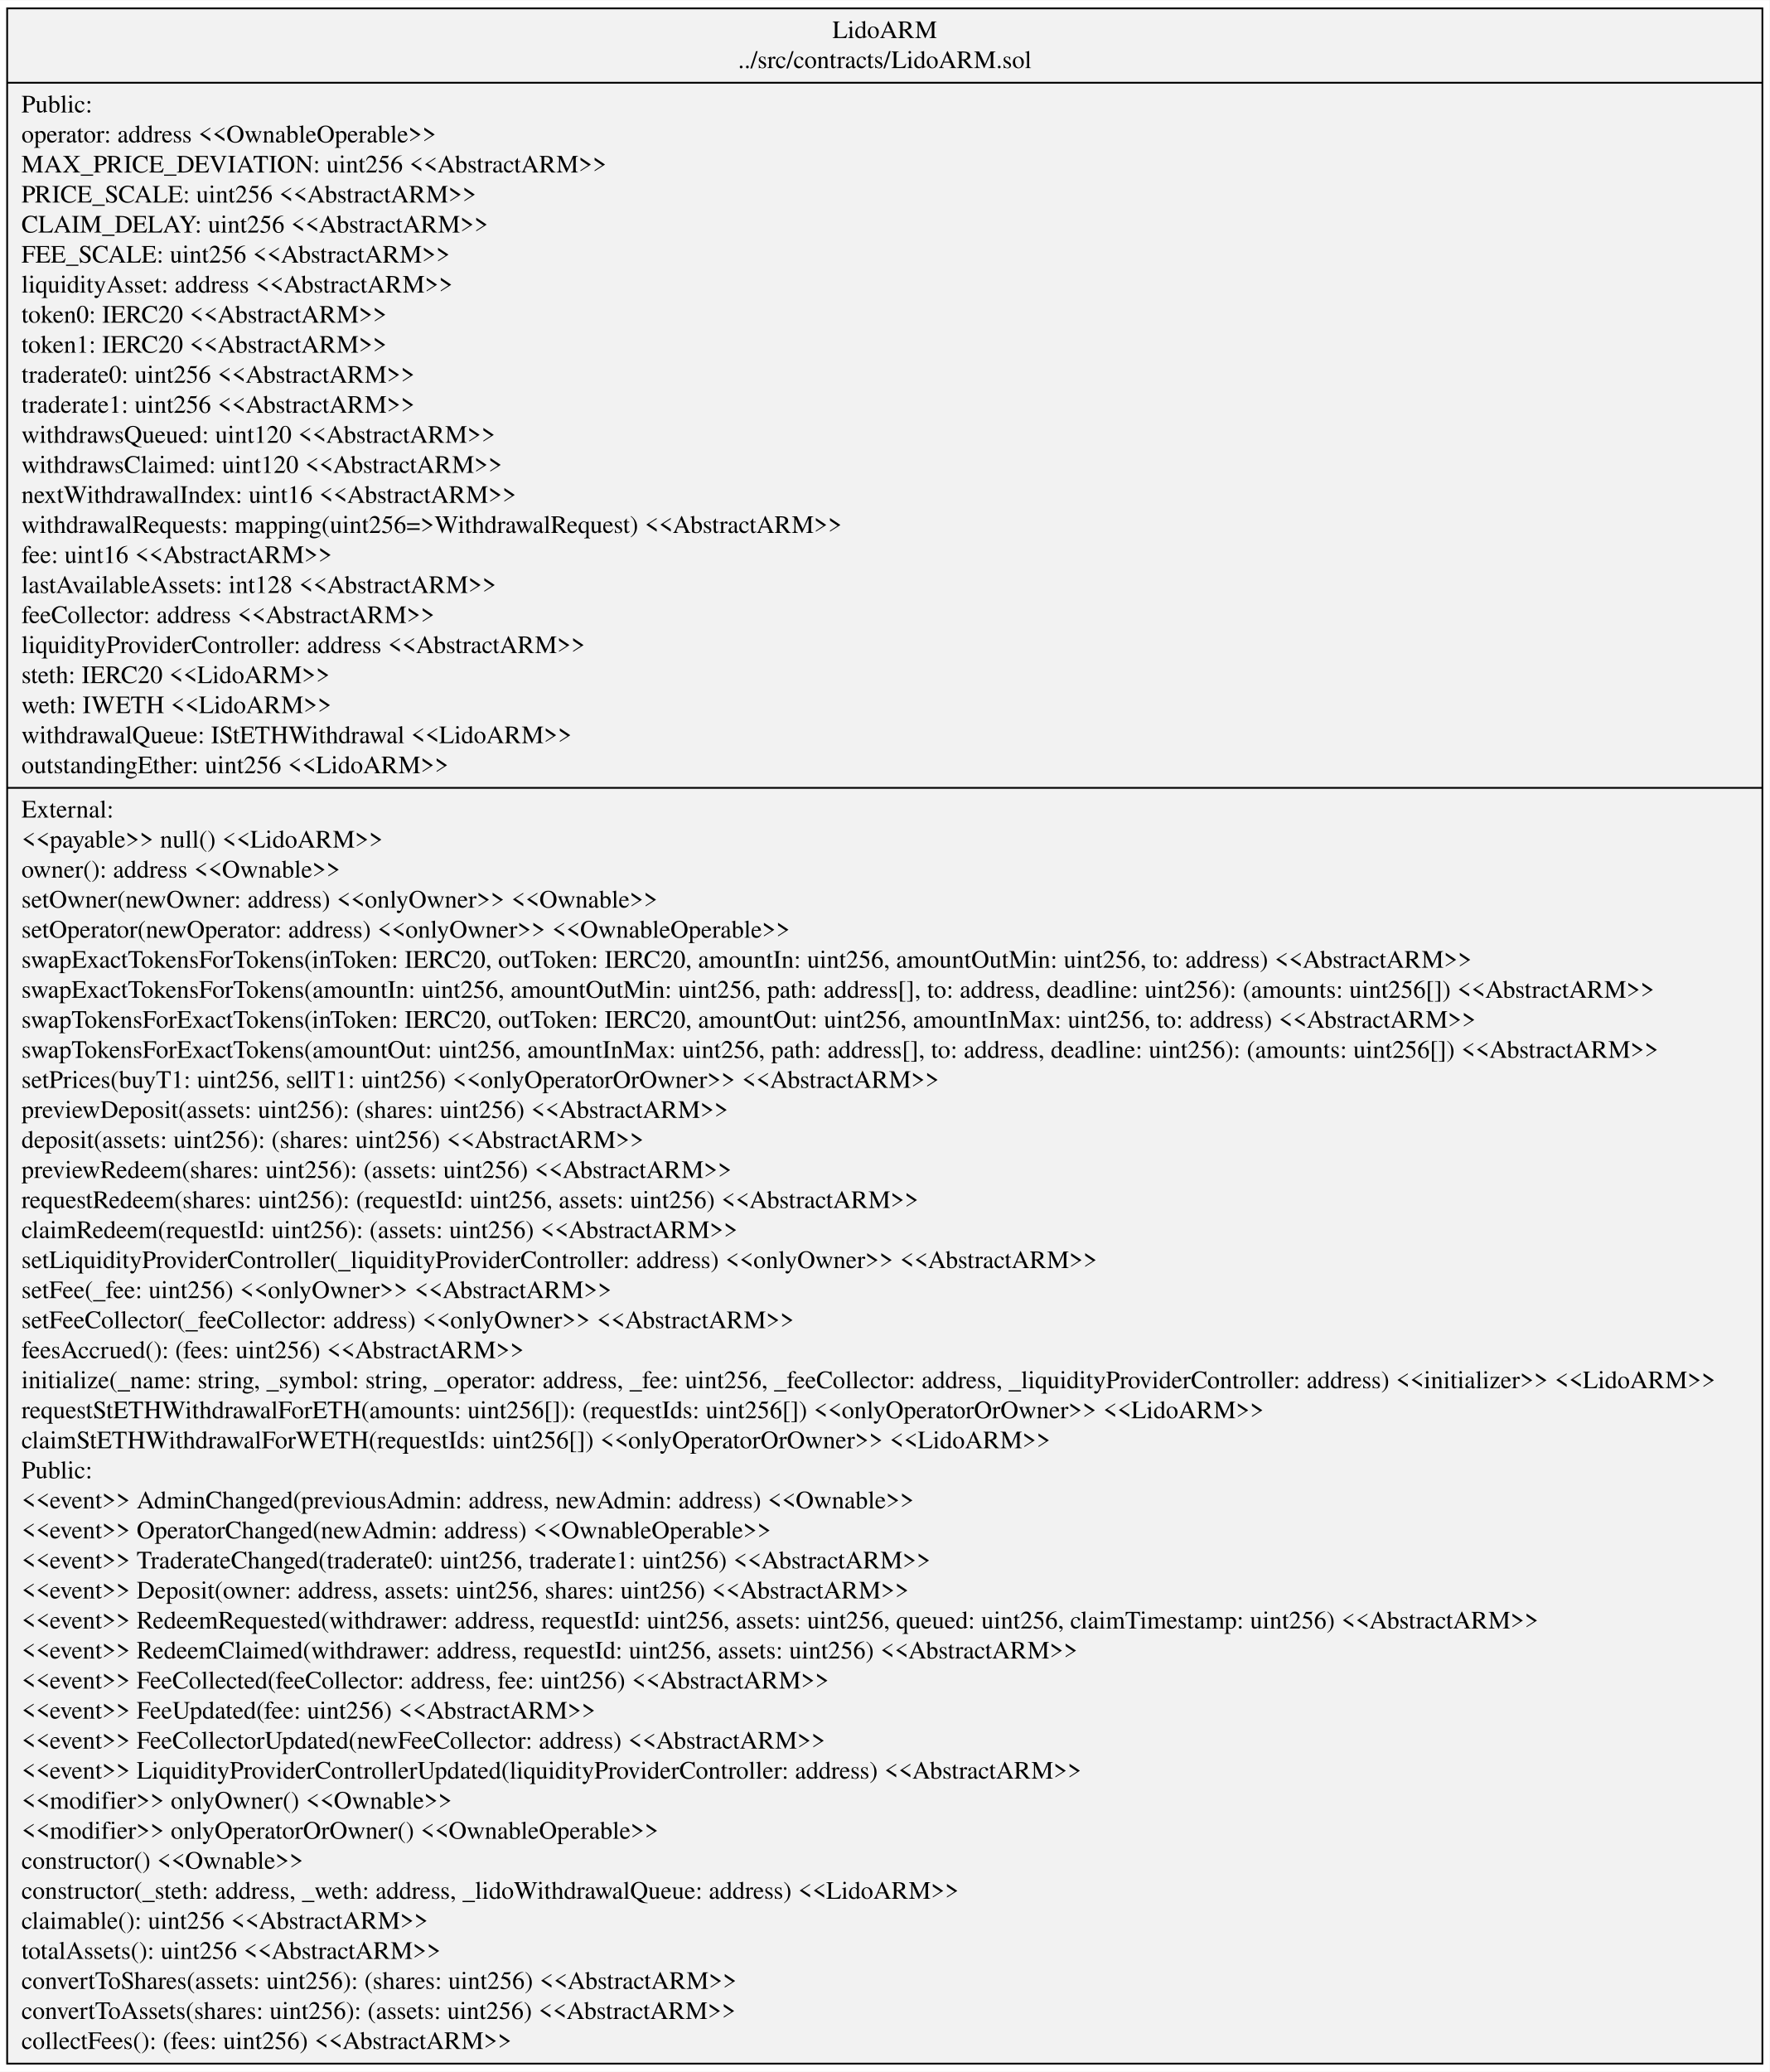
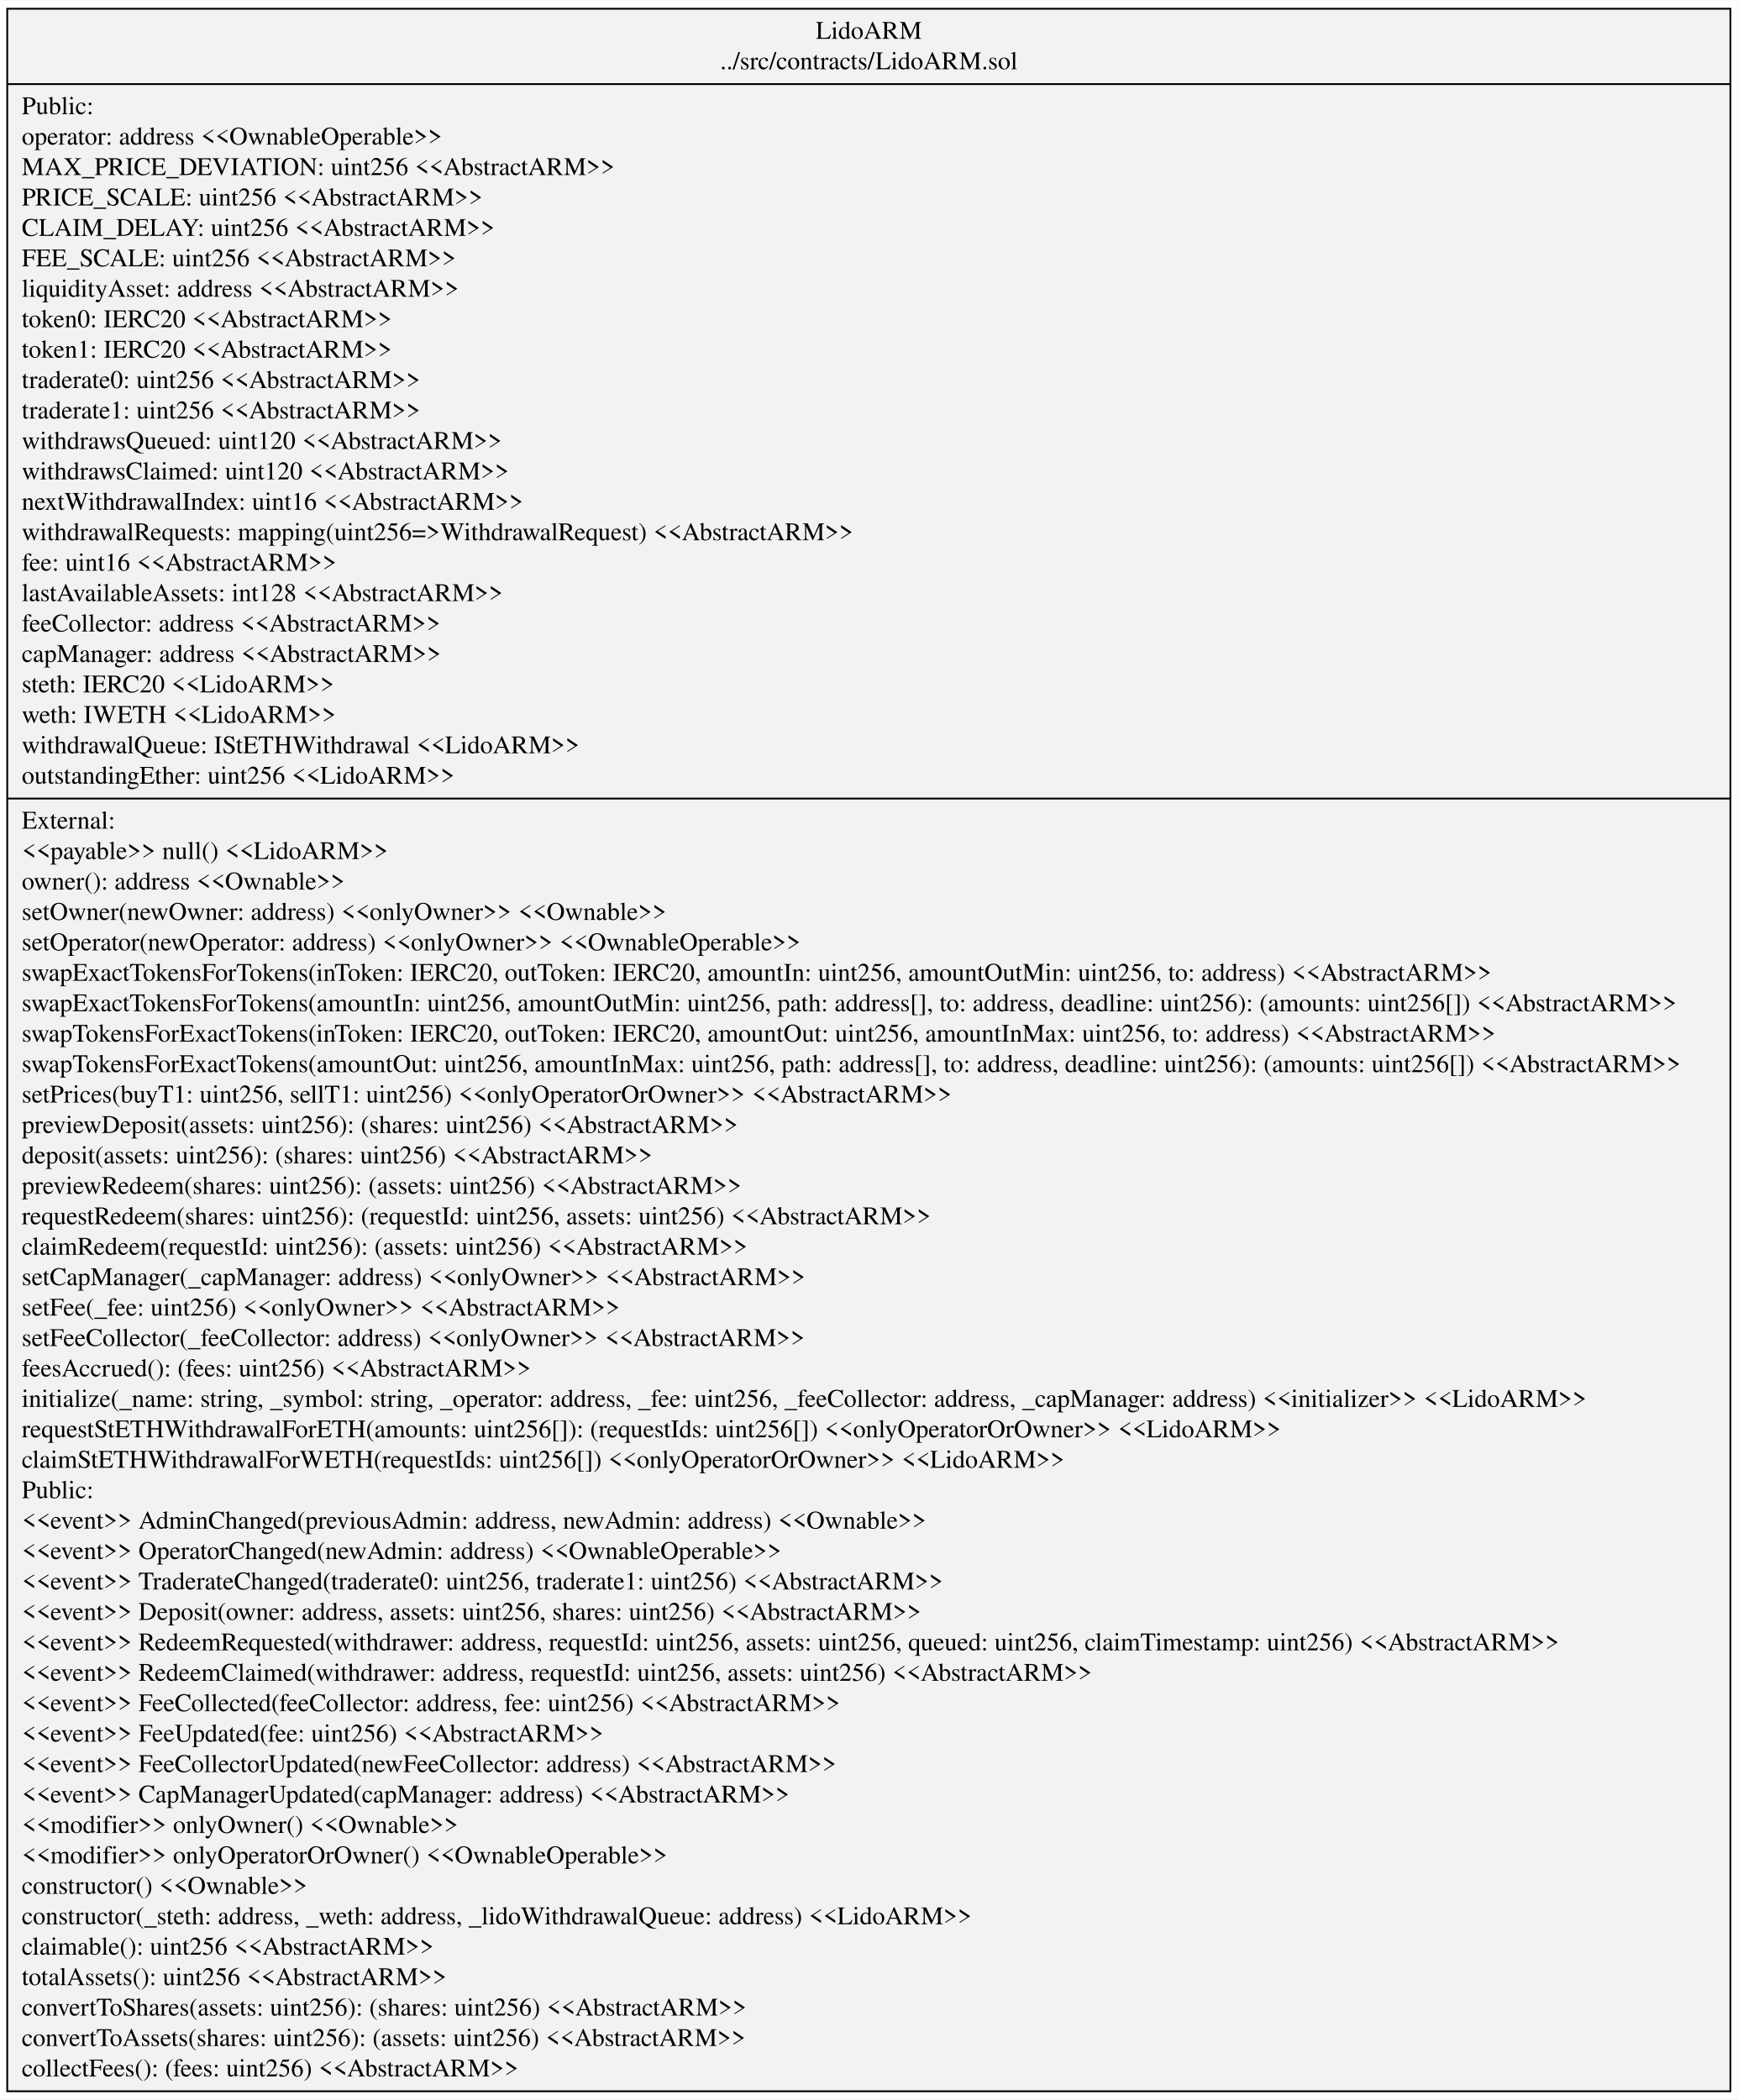
- <svg xmlns="http://www.w3.org/2000/svg" width="990pt" height="1159pt" viewBox="0.00 0.00 989.97 1158.60">
+ <svg xmlns="http://www.w3.org/2000/svg" width="959pt" height="1159pt" viewBox="0.00 0.00 959.20 1158.60">
  <g id="graph0" class="graph" transform="scale(1 1) rotate(0) translate(4 1154.6)">
-     <polygon fill="white" stroke="transparent" points="-4,4 -4,-1154.6 985.97,-1154.6 985.97,4 -4,4" />
+     <polygon fill="white" stroke="transparent" points="-4,4 -4,-1154.6 955.2,-1154.6 955.2,4 -4,4" />
    <g id="node1" class="node">
-       <polygon fill="#f2f2f2" stroke="black" points="0,-0.5 0,-1150.1 981.97,-1150.1 981.97,-0.5 0,-0.5" />
-       <text text-anchor="middle" x="490.99" y="-1133.5" font-family="Times,serif" font-size="14.00">LidoARM</text>
-       <text text-anchor="middle" x="490.99" y="-1116.7" font-family="Times,serif" font-size="14.00">../src/contracts/LidoARM.sol</text>
-       <polyline fill="none" stroke="black" points="0,-1108.5 981.97,-1108.5 " />
+       <polygon fill="#f2f2f2" stroke="black" points="0,-0.5 0,-1150.1 951.2,-1150.1 951.2,-0.5 0,-0.5" />
+       <text text-anchor="middle" x="475.6" y="-1133.5" font-family="Times,serif" font-size="14.00">LidoARM</text>
+       <text text-anchor="middle" x="475.6" y="-1116.7" font-family="Times,serif" font-size="14.00">../src/contracts/LidoARM.sol</text>
+       <polyline fill="none" stroke="black" points="0,-1108.5 951.2,-1108.5 " />
      <text text-anchor="start" x="8" y="-1091.9" font-family="Times,serif" font-size="14.00">Public:</text>
      <text text-anchor="start" x="8" y="-1075.1" font-family="Times,serif" font-size="14.00">   operator: address &lt;&lt;OwnableOperable&gt;&gt;</text>
      <text text-anchor="start" x="8" y="-1058.3" font-family="Times,serif" font-size="14.00">   MAX_PRICE_DEVIATION: uint256 &lt;&lt;AbstractARM&gt;&gt;</text>
      <text text-anchor="start" x="8" y="-1041.5" font-family="Times,serif" font-size="14.00">   PRICE_SCALE: uint256 &lt;&lt;AbstractARM&gt;&gt;</text>
      <text text-anchor="start" x="8" y="-1024.7" font-family="Times,serif" font-size="14.00">   CLAIM_DELAY: uint256 &lt;&lt;AbstractARM&gt;&gt;</text>
      <text text-anchor="start" x="8" y="-1007.9" font-family="Times,serif" font-size="14.00">   FEE_SCALE: uint256 &lt;&lt;AbstractARM&gt;&gt;</text>
      <text text-anchor="start" x="8" y="-991.1" font-family="Times,serif" font-size="14.00">   liquidityAsset: address &lt;&lt;AbstractARM&gt;&gt;</text>
      <text text-anchor="start" x="8" y="-974.3" font-family="Times,serif" font-size="14.00">   token0: IERC20 &lt;&lt;AbstractARM&gt;&gt;</text>
      <text text-anchor="start" x="8" y="-957.5" font-family="Times,serif" font-size="14.00">   token1: IERC20 &lt;&lt;AbstractARM&gt;&gt;</text>
      <text text-anchor="start" x="8" y="-940.7" font-family="Times,serif" font-size="14.00">   traderate0: uint256 &lt;&lt;AbstractARM&gt;&gt;</text>
      <text text-anchor="start" x="8" y="-923.9" font-family="Times,serif" font-size="14.00">   traderate1: uint256 &lt;&lt;AbstractARM&gt;&gt;</text>
      <text text-anchor="start" x="8" y="-907.1" font-family="Times,serif" font-size="14.00">   withdrawsQueued: uint120 &lt;&lt;AbstractARM&gt;&gt;</text>
      <text text-anchor="start" x="8" y="-890.3" font-family="Times,serif" font-size="14.00">   withdrawsClaimed: uint120 &lt;&lt;AbstractARM&gt;&gt;</text>
      <text text-anchor="start" x="8" y="-873.5" font-family="Times,serif" font-size="14.00">   nextWithdrawalIndex: uint16 &lt;&lt;AbstractARM&gt;&gt;</text>
      <text text-anchor="start" x="8" y="-856.7" font-family="Times,serif" font-size="14.00">   withdrawalRequests: mapping(uint256=&gt;WithdrawalRequest) &lt;&lt;AbstractARM&gt;&gt;</text>
      <text text-anchor="start" x="8" y="-839.9" font-family="Times,serif" font-size="14.00">   fee: uint16 &lt;&lt;AbstractARM&gt;&gt;</text>
      <text text-anchor="start" x="8" y="-823.1" font-family="Times,serif" font-size="14.00">   lastAvailableAssets: int128 &lt;&lt;AbstractARM&gt;&gt;</text>
      <text text-anchor="start" x="8" y="-806.3" font-family="Times,serif" font-size="14.00">   feeCollector: address &lt;&lt;AbstractARM&gt;&gt;</text>
-       <text text-anchor="start" x="8" y="-789.5" font-family="Times,serif" font-size="14.00">   liquidityProviderController: address &lt;&lt;AbstractARM&gt;&gt;</text>
+       <text text-anchor="start" x="8" y="-789.5" font-family="Times,serif" font-size="14.00">   capManager: address &lt;&lt;AbstractARM&gt;&gt;</text>
      <text text-anchor="start" x="8" y="-772.7" font-family="Times,serif" font-size="14.00">   steth: IERC20 &lt;&lt;LidoARM&gt;&gt;</text>
      <text text-anchor="start" x="8" y="-755.9" font-family="Times,serif" font-size="14.00">   weth: IWETH &lt;&lt;LidoARM&gt;&gt;</text>
      <text text-anchor="start" x="8" y="-739.1" font-family="Times,serif" font-size="14.00">   withdrawalQueue: IStETHWithdrawal &lt;&lt;LidoARM&gt;&gt;</text>
      <text text-anchor="start" x="8" y="-722.3" font-family="Times,serif" font-size="14.00">   outstandingEther: uint256 &lt;&lt;LidoARM&gt;&gt;</text>
-       <polyline fill="none" stroke="black" points="0,-714.1 981.97,-714.1 " />
+       <polyline fill="none" stroke="black" points="0,-714.1 951.2,-714.1 " />
      <text text-anchor="start" x="8" y="-697.5" font-family="Times,serif" font-size="14.00">External:</text>
      <text text-anchor="start" x="8" y="-680.7" font-family="Times,serif" font-size="14.00">    &lt;&lt;payable&gt;&gt; null() &lt;&lt;LidoARM&gt;&gt;</text>
      <text text-anchor="start" x="8" y="-663.9" font-family="Times,serif" font-size="14.00">    owner(): address &lt;&lt;Ownable&gt;&gt;</text>
      <text text-anchor="start" x="8" y="-647.1" font-family="Times,serif" font-size="14.00">    setOwner(newOwner: address) &lt;&lt;onlyOwner&gt;&gt; &lt;&lt;Ownable&gt;&gt;</text>
      <text text-anchor="start" x="8" y="-630.3" font-family="Times,serif" font-size="14.00">    setOperator(newOperator: address) &lt;&lt;onlyOwner&gt;&gt; &lt;&lt;OwnableOperable&gt;&gt;</text>
      <text text-anchor="start" x="8" y="-613.5" font-family="Times,serif" font-size="14.00">    swapExactTokensForTokens(inToken: IERC20, outToken: IERC20, amountIn: uint256, amountOutMin: uint256, to: address) &lt;&lt;AbstractARM&gt;&gt;</text>
      <text text-anchor="start" x="8" y="-596.7" font-family="Times,serif" font-size="14.00">    swapExactTokensForTokens(amountIn: uint256, amountOutMin: uint256, path: address[], to: address, deadline: uint256): (amounts: uint256[]) &lt;&lt;AbstractARM&gt;&gt;</text>
      <text text-anchor="start" x="8" y="-579.9" font-family="Times,serif" font-size="14.00">    swapTokensForExactTokens(inToken: IERC20, outToken: IERC20, amountOut: uint256, amountInMax: uint256, to: address) &lt;&lt;AbstractARM&gt;&gt;</text>
      <text text-anchor="start" x="8" y="-563.1" font-family="Times,serif" font-size="14.00">    swapTokensForExactTokens(amountOut: uint256, amountInMax: uint256, path: address[], to: address, deadline: uint256): (amounts: uint256[]) &lt;&lt;AbstractARM&gt;&gt;</text>
      <text text-anchor="start" x="8" y="-546.3" font-family="Times,serif" font-size="14.00">    setPrices(buyT1: uint256, sellT1: uint256) &lt;&lt;onlyOperatorOrOwner&gt;&gt; &lt;&lt;AbstractARM&gt;&gt;</text>
      <text text-anchor="start" x="8" y="-529.5" font-family="Times,serif" font-size="14.00">    previewDeposit(assets: uint256): (shares: uint256) &lt;&lt;AbstractARM&gt;&gt;</text>
      <text text-anchor="start" x="8" y="-512.7" font-family="Times,serif" font-size="14.00">    deposit(assets: uint256): (shares: uint256) &lt;&lt;AbstractARM&gt;&gt;</text>
      <text text-anchor="start" x="8" y="-495.9" font-family="Times,serif" font-size="14.00">    previewRedeem(shares: uint256): (assets: uint256) &lt;&lt;AbstractARM&gt;&gt;</text>
      <text text-anchor="start" x="8" y="-479.1" font-family="Times,serif" font-size="14.00">    requestRedeem(shares: uint256): (requestId: uint256, assets: uint256) &lt;&lt;AbstractARM&gt;&gt;</text>
      <text text-anchor="start" x="8" y="-462.3" font-family="Times,serif" font-size="14.00">    claimRedeem(requestId: uint256): (assets: uint256) &lt;&lt;AbstractARM&gt;&gt;</text>
-       <text text-anchor="start" x="8" y="-445.5" font-family="Times,serif" font-size="14.00">    setLiquidityProviderController(_liquidityProviderController: address) &lt;&lt;onlyOwner&gt;&gt; &lt;&lt;AbstractARM&gt;&gt;</text>
+       <text text-anchor="start" x="8" y="-445.5" font-family="Times,serif" font-size="14.00">    setCapManager(_capManager: address) &lt;&lt;onlyOwner&gt;&gt; &lt;&lt;AbstractARM&gt;&gt;</text>
      <text text-anchor="start" x="8" y="-428.7" font-family="Times,serif" font-size="14.00">    setFee(_fee: uint256) &lt;&lt;onlyOwner&gt;&gt; &lt;&lt;AbstractARM&gt;&gt;</text>
      <text text-anchor="start" x="8" y="-411.9" font-family="Times,serif" font-size="14.00">    setFeeCollector(_feeCollector: address) &lt;&lt;onlyOwner&gt;&gt; &lt;&lt;AbstractARM&gt;&gt;</text>
      <text text-anchor="start" x="8" y="-395.1" font-family="Times,serif" font-size="14.00">    feesAccrued(): (fees: uint256) &lt;&lt;AbstractARM&gt;&gt;</text>
-       <text text-anchor="start" x="8" y="-378.3" font-family="Times,serif" font-size="14.00">    initialize(_name: string, _symbol: string, _operator: address, _fee: uint256, _feeCollector: address, _liquidityProviderController: address) &lt;&lt;initializer&gt;&gt; &lt;&lt;LidoARM&gt;&gt;</text>
+       <text text-anchor="start" x="8" y="-378.3" font-family="Times,serif" font-size="14.00">    initialize(_name: string, _symbol: string, _operator: address, _fee: uint256, _feeCollector: address, _capManager: address) &lt;&lt;initializer&gt;&gt; &lt;&lt;LidoARM&gt;&gt;</text>
      <text text-anchor="start" x="8" y="-361.5" font-family="Times,serif" font-size="14.00">    requestStETHWithdrawalForETH(amounts: uint256[]): (requestIds: uint256[]) &lt;&lt;onlyOperatorOrOwner&gt;&gt; &lt;&lt;LidoARM&gt;&gt;</text>
      <text text-anchor="start" x="8" y="-344.7" font-family="Times,serif" font-size="14.00">    claimStETHWithdrawalForWETH(requestIds: uint256[]) &lt;&lt;onlyOperatorOrOwner&gt;&gt; &lt;&lt;LidoARM&gt;&gt;</text>
      <text text-anchor="start" x="8" y="-327.9" font-family="Times,serif" font-size="14.00">Public:</text>
      <text text-anchor="start" x="8" y="-311.1" font-family="Times,serif" font-size="14.00">    &lt;&lt;event&gt;&gt; AdminChanged(previousAdmin: address, newAdmin: address) &lt;&lt;Ownable&gt;&gt;</text>
      <text text-anchor="start" x="8" y="-294.3" font-family="Times,serif" font-size="14.00">    &lt;&lt;event&gt;&gt; OperatorChanged(newAdmin: address) &lt;&lt;OwnableOperable&gt;&gt;</text>
      <text text-anchor="start" x="8" y="-277.5" font-family="Times,serif" font-size="14.00">    &lt;&lt;event&gt;&gt; TraderateChanged(traderate0: uint256, traderate1: uint256) &lt;&lt;AbstractARM&gt;&gt;</text>
      <text text-anchor="start" x="8" y="-260.7" font-family="Times,serif" font-size="14.00">    &lt;&lt;event&gt;&gt; Deposit(owner: address, assets: uint256, shares: uint256) &lt;&lt;AbstractARM&gt;&gt;</text>
      <text text-anchor="start" x="8" y="-243.9" font-family="Times,serif" font-size="14.00">    &lt;&lt;event&gt;&gt; RedeemRequested(withdrawer: address, requestId: uint256, assets: uint256, queued: uint256, claimTimestamp: uint256) &lt;&lt;AbstractARM&gt;&gt;</text>
      <text text-anchor="start" x="8" y="-227.1" font-family="Times,serif" font-size="14.00">    &lt;&lt;event&gt;&gt; RedeemClaimed(withdrawer: address, requestId: uint256, assets: uint256) &lt;&lt;AbstractARM&gt;&gt;</text>
      <text text-anchor="start" x="8" y="-210.3" font-family="Times,serif" font-size="14.00">    &lt;&lt;event&gt;&gt; FeeCollected(feeCollector: address, fee: uint256) &lt;&lt;AbstractARM&gt;&gt;</text>
      <text text-anchor="start" x="8" y="-193.5" font-family="Times,serif" font-size="14.00">    &lt;&lt;event&gt;&gt; FeeUpdated(fee: uint256) &lt;&lt;AbstractARM&gt;&gt;</text>
      <text text-anchor="start" x="8" y="-176.7" font-family="Times,serif" font-size="14.00">    &lt;&lt;event&gt;&gt; FeeCollectorUpdated(newFeeCollector: address) &lt;&lt;AbstractARM&gt;&gt;</text>
-       <text text-anchor="start" x="8" y="-159.9" font-family="Times,serif" font-size="14.00">    &lt;&lt;event&gt;&gt; LiquidityProviderControllerUpdated(liquidityProviderController: address) &lt;&lt;AbstractARM&gt;&gt;</text>
+       <text text-anchor="start" x="8" y="-159.9" font-family="Times,serif" font-size="14.00">    &lt;&lt;event&gt;&gt; CapManagerUpdated(capManager: address) &lt;&lt;AbstractARM&gt;&gt;</text>
      <text text-anchor="start" x="8" y="-143.1" font-family="Times,serif" font-size="14.00">    &lt;&lt;modifier&gt;&gt; onlyOwner() &lt;&lt;Ownable&gt;&gt;</text>
      <text text-anchor="start" x="8" y="-126.3" font-family="Times,serif" font-size="14.00">    &lt;&lt;modifier&gt;&gt; onlyOperatorOrOwner() &lt;&lt;OwnableOperable&gt;&gt;</text>
      <text text-anchor="start" x="8" y="-109.5" font-family="Times,serif" font-size="14.00">    constructor() &lt;&lt;Ownable&gt;&gt;</text>
      <text text-anchor="start" x="8" y="-92.7" font-family="Times,serif" font-size="14.00">    constructor(_steth: address, _weth: address, _lidoWithdrawalQueue: address) &lt;&lt;LidoARM&gt;&gt;</text>
      <text text-anchor="start" x="8" y="-75.9" font-family="Times,serif" font-size="14.00">    claimable(): uint256 &lt;&lt;AbstractARM&gt;&gt;</text>
      <text text-anchor="start" x="8" y="-59.1" font-family="Times,serif" font-size="14.00">    totalAssets(): uint256 &lt;&lt;AbstractARM&gt;&gt;</text>
      <text text-anchor="start" x="8" y="-42.3" font-family="Times,serif" font-size="14.00">    convertToShares(assets: uint256): (shares: uint256) &lt;&lt;AbstractARM&gt;&gt;</text>
      <text text-anchor="start" x="8" y="-25.5" font-family="Times,serif" font-size="14.00">    convertToAssets(shares: uint256): (assets: uint256) &lt;&lt;AbstractARM&gt;&gt;</text>
      <text text-anchor="start" x="8" y="-8.7" font-family="Times,serif" font-size="14.00">    collectFees(): (fees: uint256) &lt;&lt;AbstractARM&gt;&gt;</text>
    </g>
  </g>
</svg>
